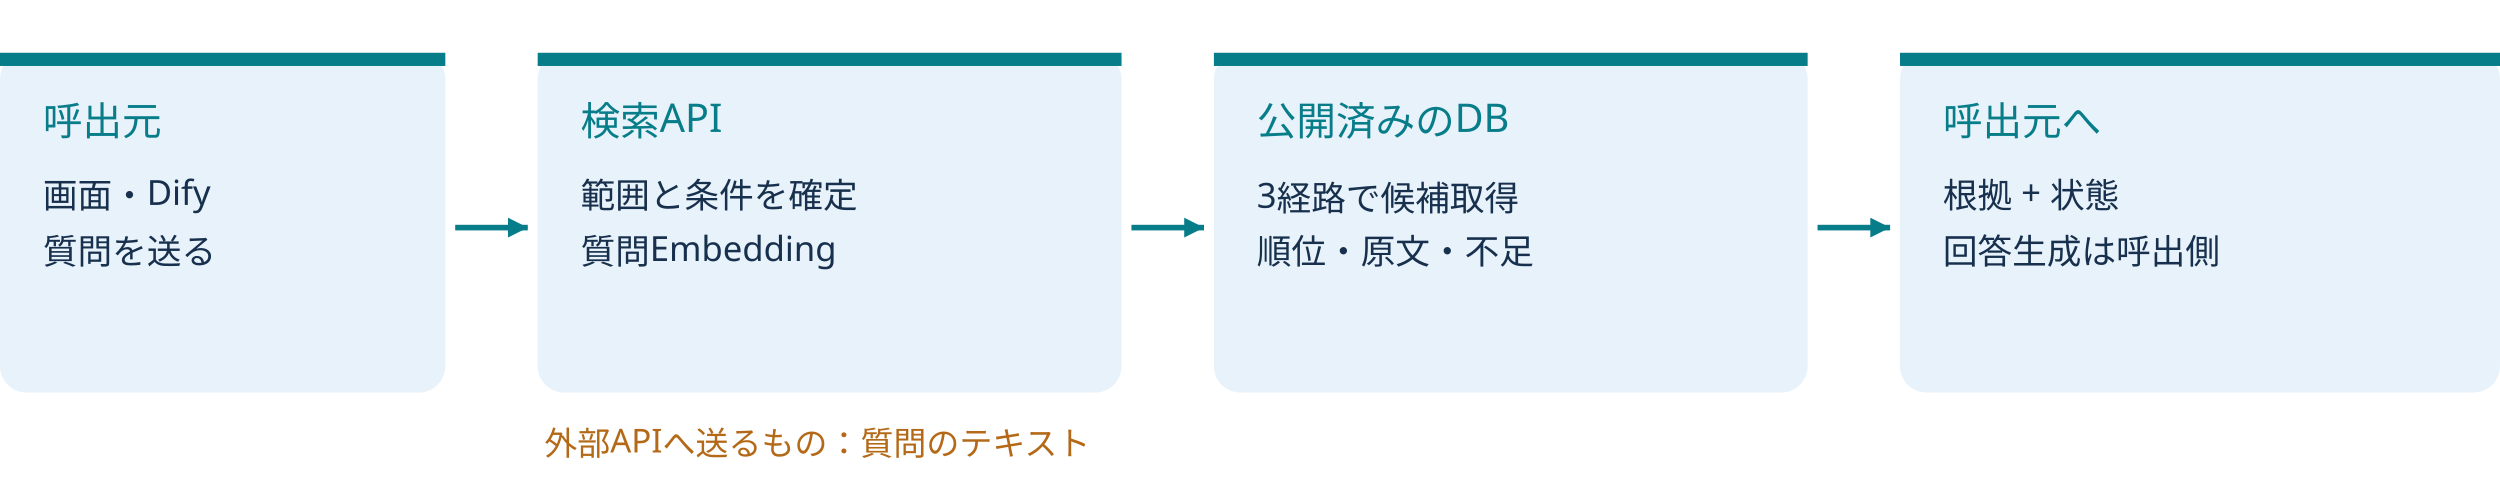
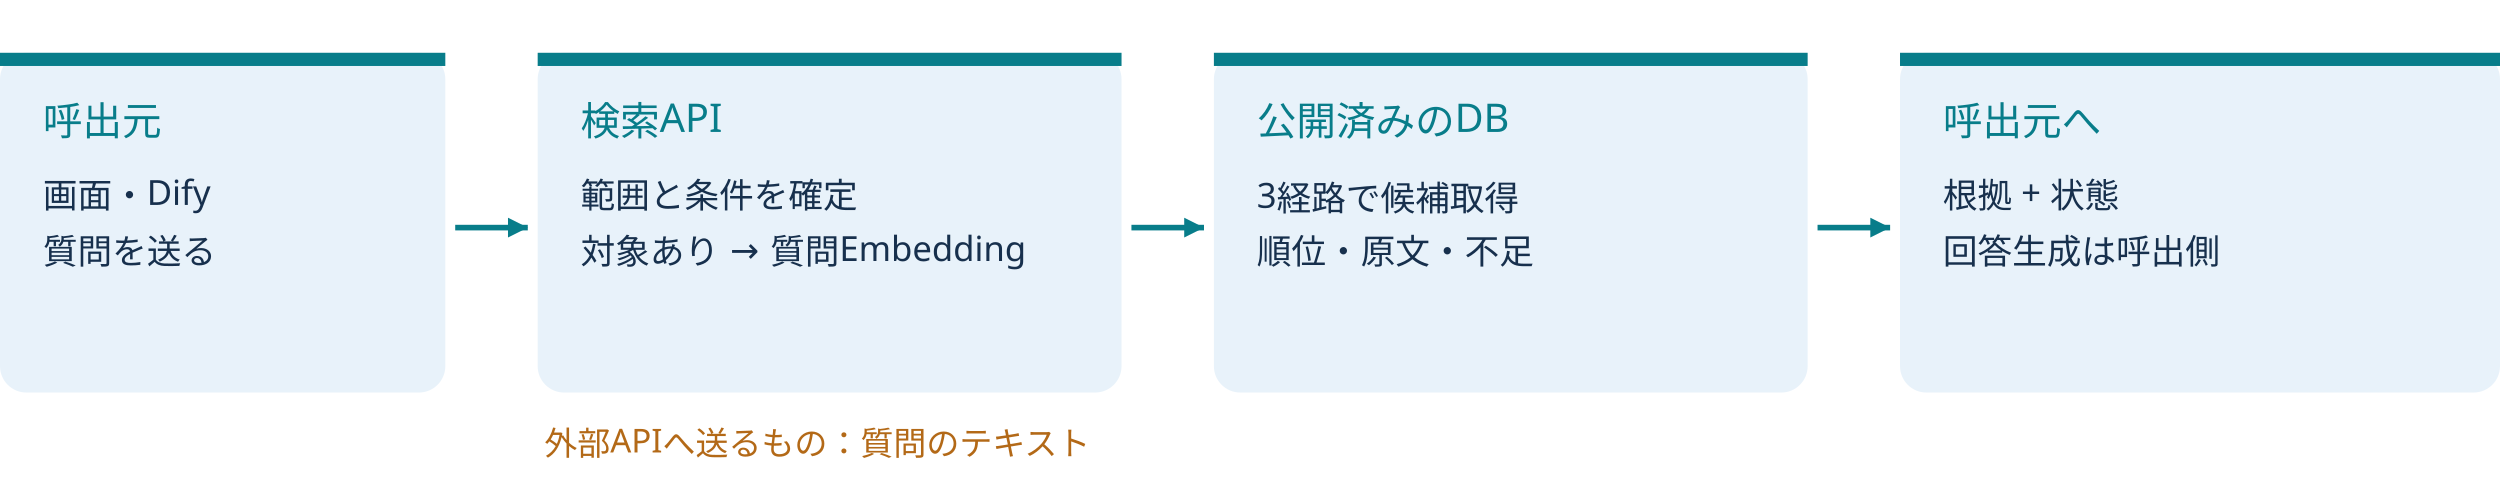
<svg xmlns="http://www.w3.org/2000/svg" width="757.89" height="146" preserveAspectRatio="xMinYMin meet" viewBox="0 0 757 146" version="1.0" fill-rule="evenodd">
  <clipPath id="clip">
    <rect x="0" y="0" width="757.89" height="146" />
  </clipPath>
  <g id="group" transform="scale(1,-1) translate(0,-146)" style="clip-path: url(#clip)">
    <g transform="">
      <rect x="0" y="27" width="135" height="103" rx="8" ry="8" style="stroke: none; stroke-linecap: butt; stroke-width: 1; fill: rgb(91%,95%,98%); fill-rule: evenodd;" />
      <rect x="0" y="126" width="135" height="4" style="stroke: none; stroke-linecap: butt; stroke-width: 1; fill: rgb(3%,49%,54%); fill-rule: evenodd;" />
      <text x="13" y="105" style="font-family: 'Arial Unicode MS', 'Hiragino Kaku Gothic ProN', sans-serif; font-size: 12px;fill: rgb(3%,49%,54%); stroke:none;" transform="translate(0,210) scale(1,-1)">呼出元</text>
      <text x="13" y="83" style="font-family: 'Arial Unicode MS', 'Hiragino Kaku Gothic ProN', sans-serif; font-size: 10.5px;fill: rgb(9%,19%,30%); stroke:none;" transform="translate(0,166) scale(1,-1)">画面・Dify</text>
      <text x="13" y="66" style="font-family: 'Arial Unicode MS', 'Hiragino Kaku Gothic ProN', sans-serif; font-size: 10.5px;fill: rgb(9%,19%,30%); stroke:none;" transform="translate(0,132) scale(1,-1)">質問を送る</text>
      <rect x="163" y="27" width="177" height="103" rx="8" ry="8" style="stroke: none; stroke-linecap: butt; stroke-width: 1; fill: rgb(91%,95%,98%); fill-rule: evenodd;" />
      <rect x="163" y="126" width="177" height="4" style="stroke: none; stroke-linecap: butt; stroke-width: 1; fill: rgb(3%,49%,54%); fill-rule: evenodd;" />
      <text x="176" y="105" style="font-family: 'Arial Unicode MS', 'Hiragino Kaku Gothic ProN', sans-serif; font-size: 12px;fill: rgb(3%,49%,54%); stroke:none;" transform="translate(0,210) scale(1,-1)">検索API</text>
      <text x="176" y="83" style="font-family: 'Arial Unicode MS', 'Hiragino Kaku Gothic ProN', sans-serif; font-size: 10.5px;fill: rgb(9%,19%,30%); stroke:none;" transform="translate(0,166) scale(1,-1)">範囲と条件を確定</text>
-       <text x="176" y="66" style="font-family: 'Arial Unicode MS', 'Hiragino Kaku Gothic ProN', sans-serif; font-size: 10.5px;fill: rgb(9%,19%,30%); stroke:none;" transform="translate(0,132) scale(1,-1)">質問Embedding</text>
+       <text x="176" y="66" style="font-family: 'Arial Unicode MS', 'Hiragino Kaku Gothic ProN', sans-serif; font-size: 10.5px;fill: rgb(9%,19%,30%); stroke:none;" transform="translate(0,132) scale(1,-1)">対象あり → 質問Embedding</text>
      <rect x="368" y="27" width="180" height="103" rx="8" ry="8" style="stroke: none; stroke-linecap: butt; stroke-width: 1; fill: rgb(91%,95%,98%); fill-rule: evenodd;" />
      <rect x="368" y="126" width="180" height="4" style="stroke: none; stroke-linecap: butt; stroke-width: 1; fill: rgb(3%,49%,54%); fill-rule: evenodd;" />
      <text x="381" y="105" style="font-family: 'Arial Unicode MS', 'Hiragino Kaku Gothic ProN', sans-serif; font-size: 12px;fill: rgb(3%,49%,54%); stroke:none;" transform="translate(0,210) scale(1,-1)">公開済みのDB</text>
      <text x="381" y="83" style="font-family: 'Arial Unicode MS', 'Hiragino Kaku Gothic ProN', sans-serif; font-size: 10.5px;fill: rgb(9%,19%,30%); stroke:none;" transform="translate(0,166) scale(1,-1)">3経路で候補取得</text>
      <text x="381" y="66" style="font-family: 'Arial Unicode MS', 'Hiragino Kaku Gothic ProN', sans-serif; font-size: 10.5px;fill: rgb(9%,19%,30%); stroke:none;" transform="translate(0,132) scale(1,-1)">順位・原文・不足</text>
      <rect x="576" y="27" width="181.89" height="103" rx="8" ry="8" style="stroke: none; stroke-linecap: butt; stroke-width: 1; fill: rgb(91%,95%,98%); fill-rule: evenodd;" />
      <rect x="576" y="126" width="181.89" height="4" style="stroke: none; stroke-linecap: butt; stroke-width: 1; fill: rgb(3%,49%,54%); fill-rule: evenodd;" />
      <text x="589" y="105" style="font-family: 'Arial Unicode MS', 'Hiragino Kaku Gothic ProN', sans-serif; font-size: 12px;fill: rgb(3%,49%,54%); stroke:none;" transform="translate(0,210) scale(1,-1)">呼出元へ</text>
      <text x="589" y="83" style="font-family: 'Arial Unicode MS', 'Hiragino Kaku Gothic ProN', sans-serif; font-size: 10.5px;fill: rgb(9%,19%,30%); stroke:none;" transform="translate(0,166) scale(1,-1)">根拠 + 状態</text>
      <text x="589" y="66" style="font-family: 'Arial Unicode MS', 'Hiragino Kaku Gothic ProN', sans-serif; font-size: 10.5px;fill: rgb(9%,19%,30%); stroke:none;" transform="translate(0,132) scale(1,-1)">回答生成は呼出側</text>
      <path d="M 138,77 L 160,77 Z" style="stroke: rgb(3%,49%,54%); stroke-linecap: butt; stroke-width: 1.7;" />
      <polygon points="160 77, 154 80, 154 74" style="stroke: none; stroke-linecap: butt; stroke-width: 1; fill: rgb(3%,49%,54%); fill-rule: evenodd;" />
      <path d="M 343,77 L 365,77 Z" style="stroke: rgb(3%,49%,54%); stroke-linecap: butt; stroke-width: 1.7;" />
      <polygon points="365 77, 359 80, 359 74" style="stroke: none; stroke-linecap: butt; stroke-width: 1; fill: rgb(3%,49%,54%); fill-rule: evenodd;" />
      <path d="M 551,77 L 573,77 Z" style="stroke: rgb(3%,49%,54%); stroke-linecap: butt; stroke-width: 1.7;" />
      <polygon points="573 77, 567 80, 567 74" style="stroke: none; stroke-linecap: butt; stroke-width: 1; fill: rgb(3%,49%,54%); fill-rule: evenodd;" />
      <text x="165" y="8" style="font-family: 'Arial Unicode MS', 'Hiragino Kaku Gothic ProN', sans-serif; font-size: 10px;fill: rgb(70%,41%,9%); stroke:none;" transform="translate(0,16) scale(1,-1)">外部APIへ送るもの：質問のテキスト</text>
    </g>
  </g>
</svg>
